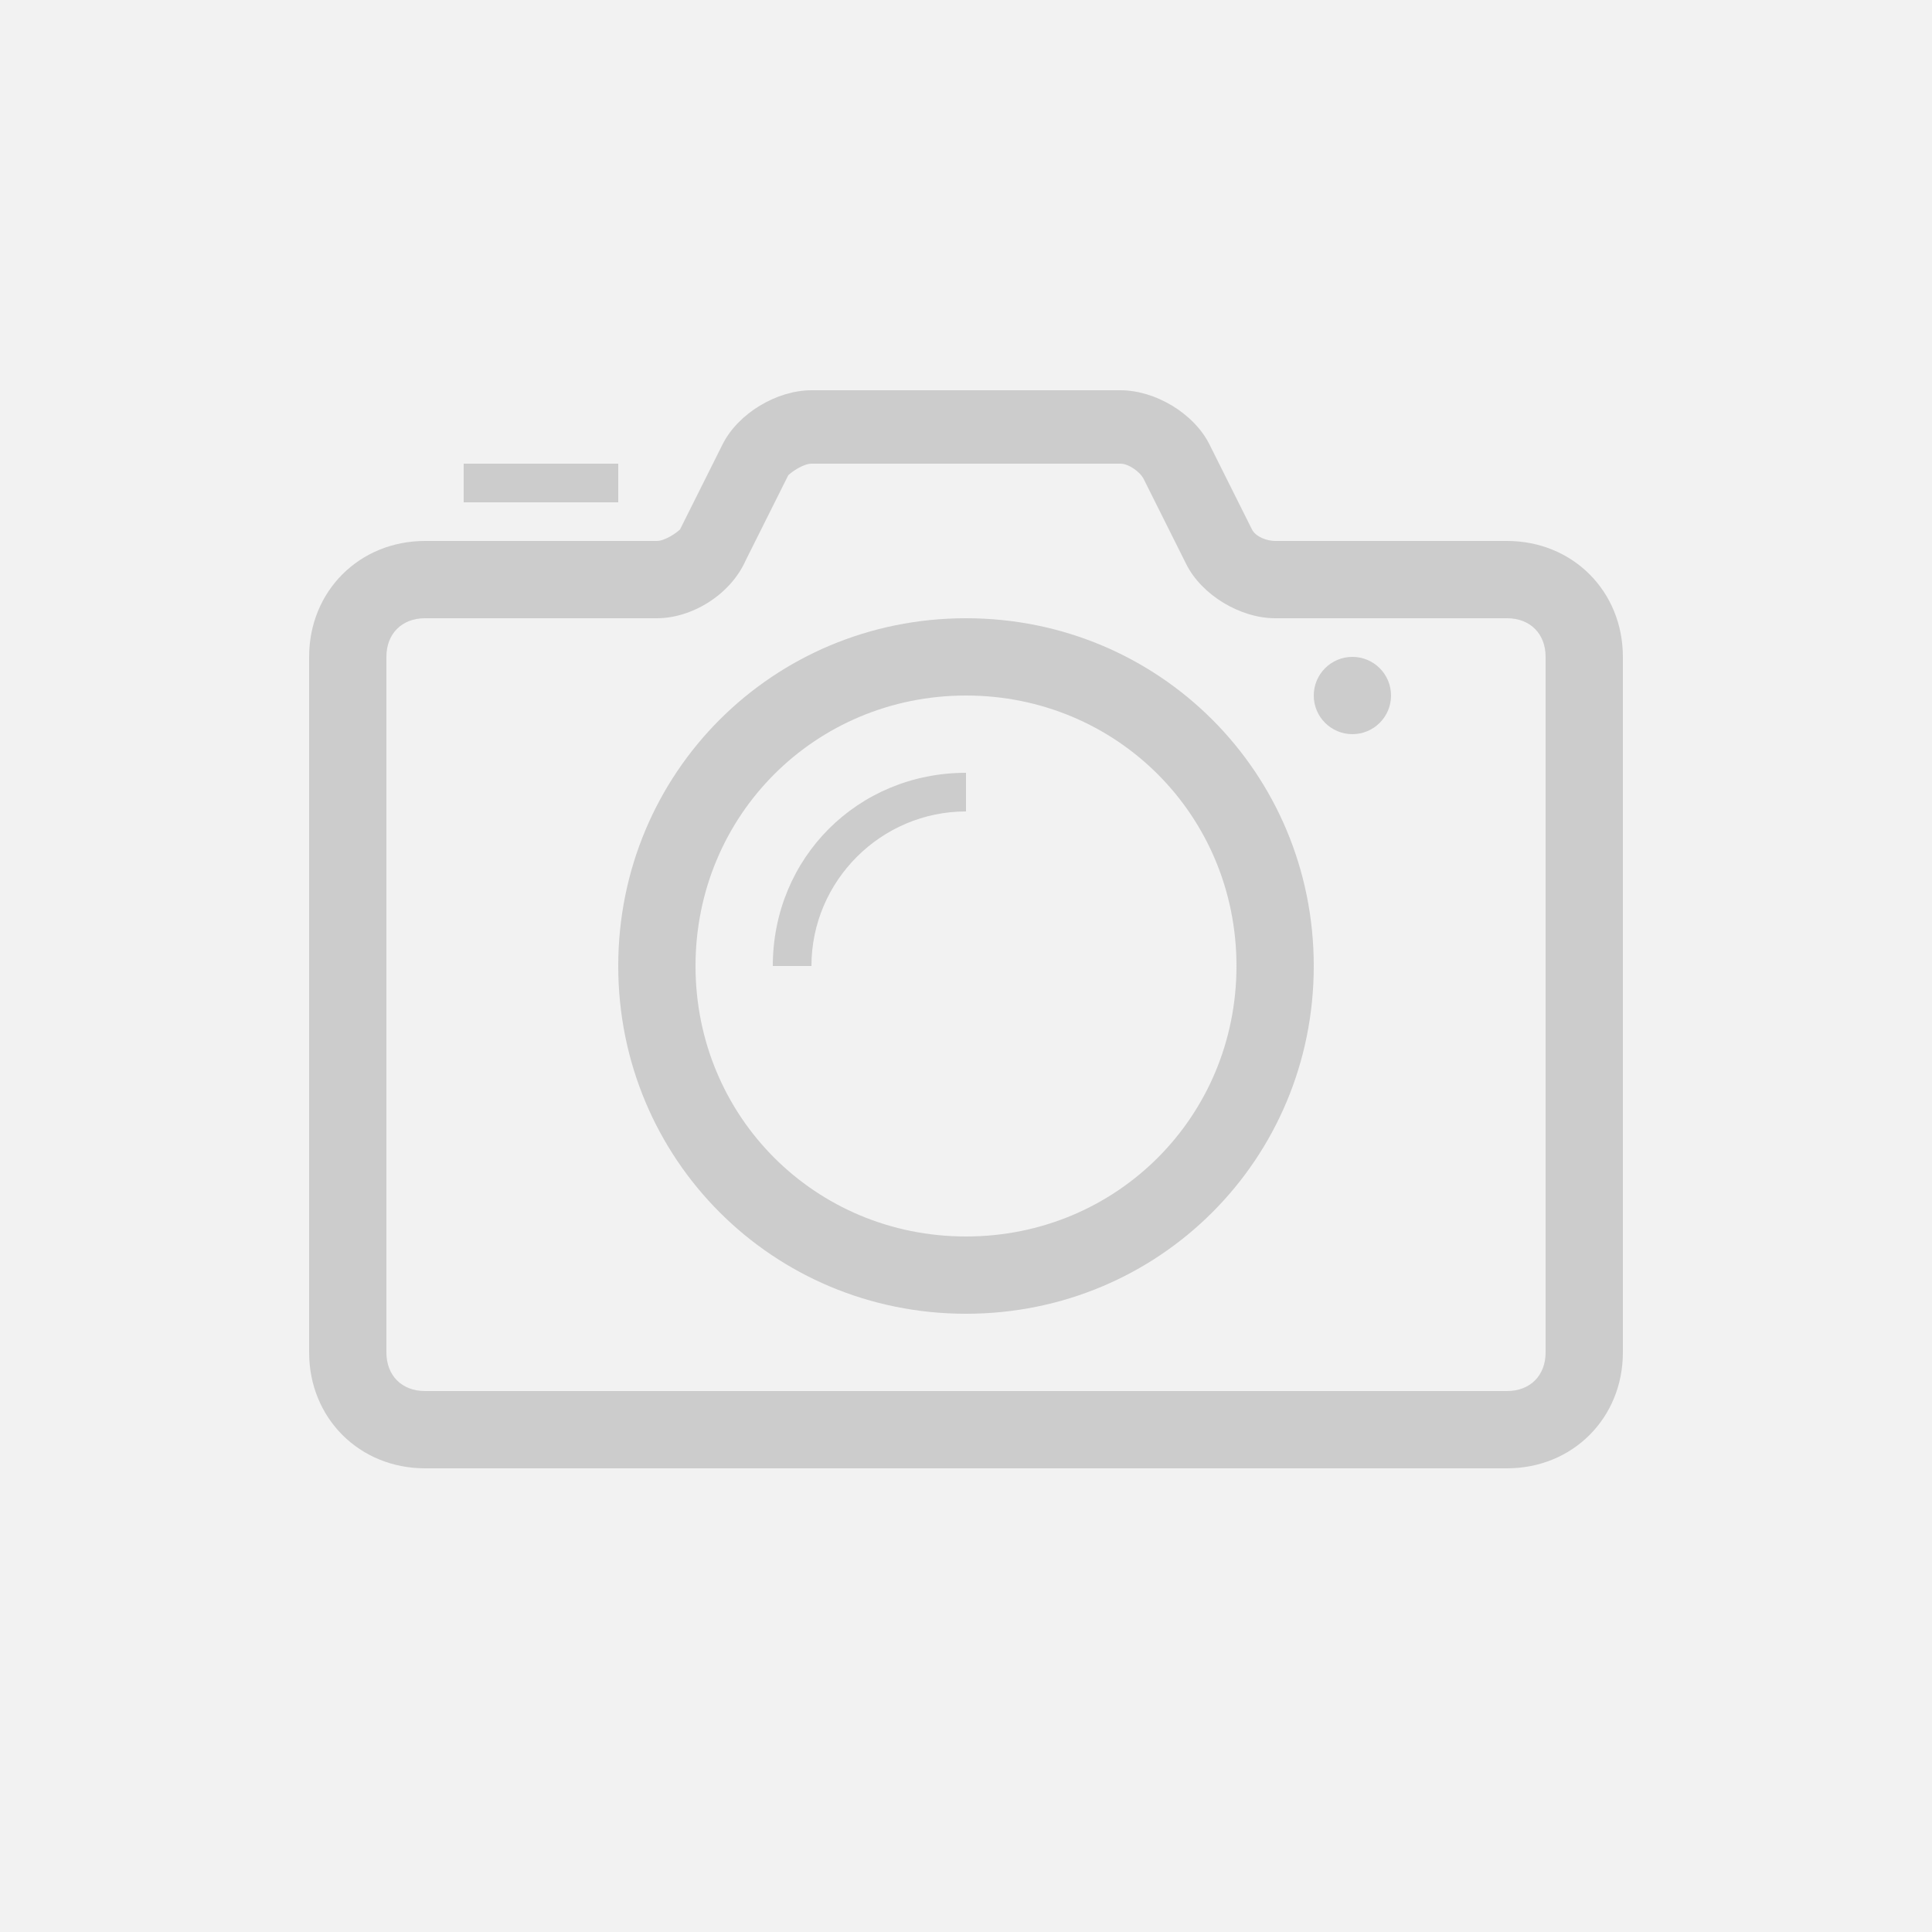
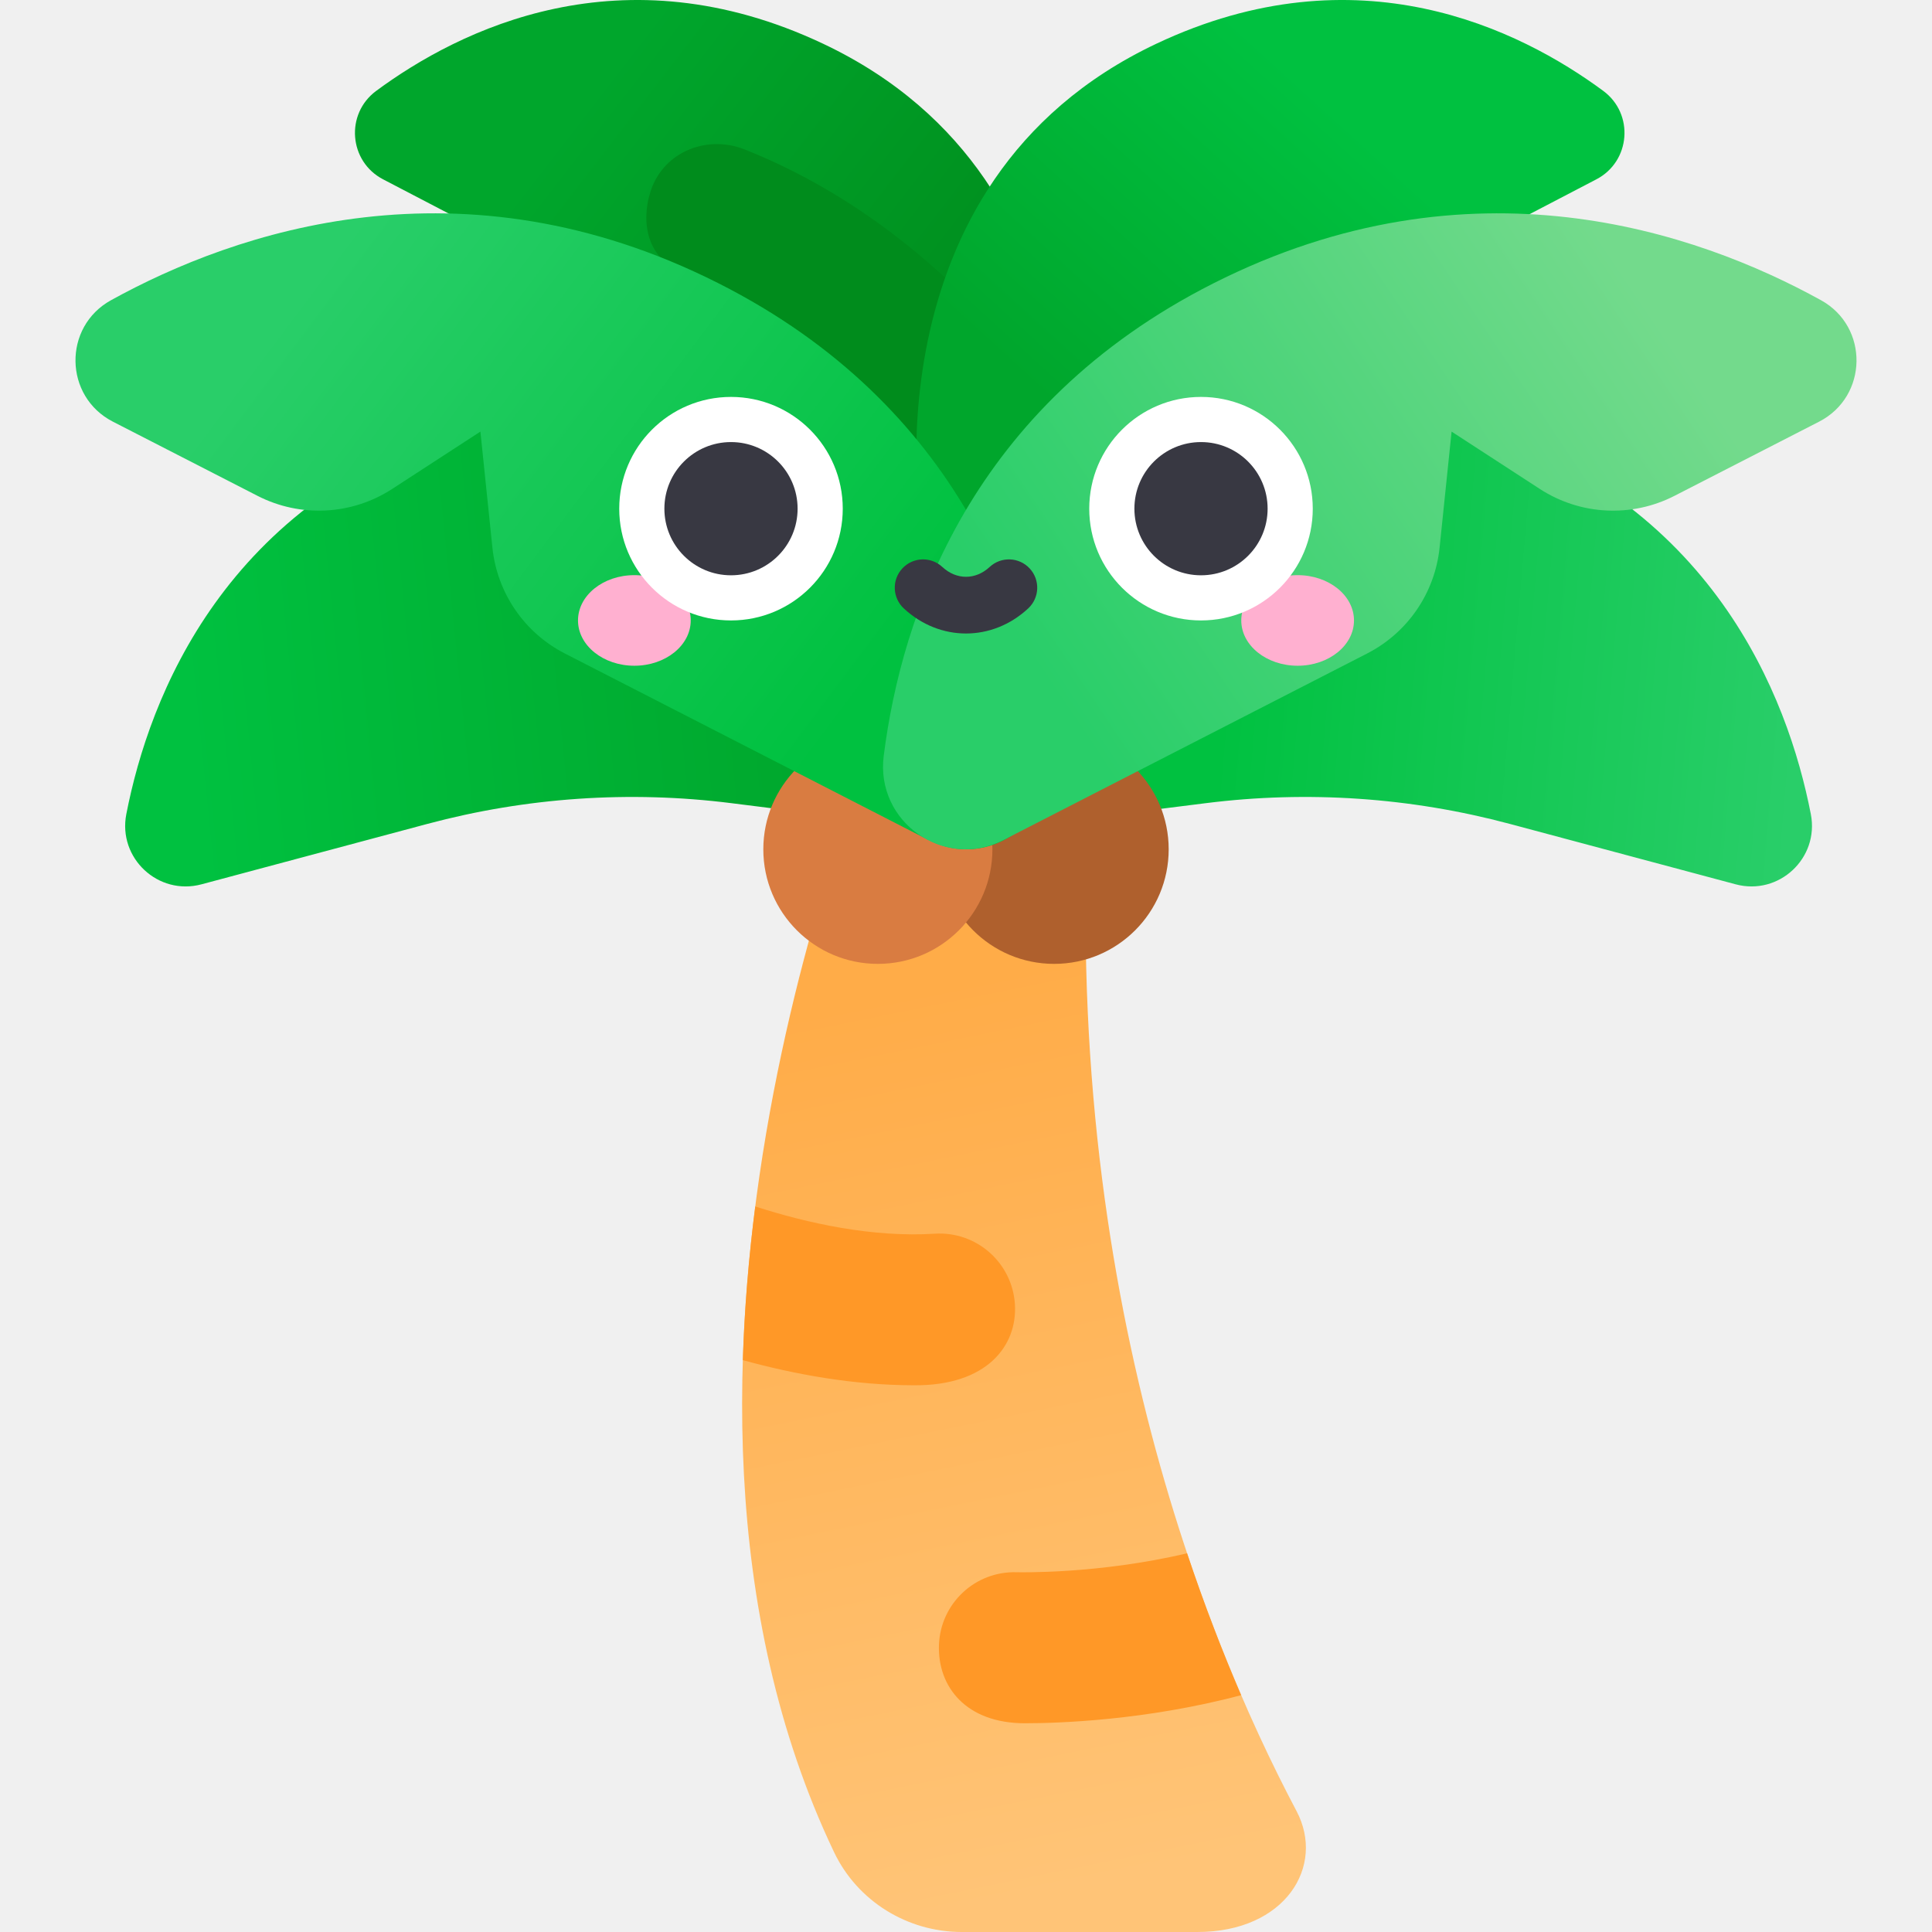
- <svg xmlns="http://www.w3.org/2000/svg" viewBox="0 0 50 50" fill="#ccc">
-   <rect width="100%" height="100%" fill="#f2f2f2" />
-   <path d="M39 38H11c-1.7 0-3-1.3-3-3V17c0-1.7 1.3-3 3-3h6c.2 0 .5-.2.6-.3l1.1-2.2c.4-.8 1.4-1.4 2.3-1.4h8c.9 0 1.9.6 2.3 1.4l1.1 2.2c.1.2.4.3.6.3h6c1.7 0 3 1.3 3 3v18c0 1.7-1.3 3-3 3zM11 16c-.6 0-1 .4-1 1v18c0 .6.4 1 1 1h28c.6 0 1-.4 1-1V17c0-.6-.4-1-1-1h-6c-.9 0-1.9-.6-2.3-1.4l-1.1-2.2c-.1-.2-.4-.4-.6-.4h-8c-.2 0-.5.2-.6.3l-1.1 2.2c-.4.9-1.4 1.5-2.3 1.5h-6z" />
-   <path d="M25 34c-5 0-9-4-9-9s4-9 9-9 9 4 9 9-4 9-9 9zm0-16c-3.9 0-7 3.1-7 7s3.1 7 7 7 7-3.1 7-7-3.1-7-7-7z" />
-   <circle cx="35" cy="18" r="1" />
-   <path d="M12 12h4v1h-4z" />
-   <path d="M25 21v-1c-2.8 0-5 2.2-5 5h1c0-2.2 1.8-4 4-4z" />
+ <svg xmlns="http://www.w3.org/2000/svg" xmlns:xlink="http://www.w3.org/1999/xlink" id="Layer_1" enable-background="new 0 0 512 512" height="512" viewBox="0 0 512 512" width="512">
+   <linearGradient id="lg1">
+     <stop offset="0" stop-color="#00a62c" />
+     <stop offset="1" stop-color="#00c140" />
+   </linearGradient>
+   <linearGradient id="SVGID_1_" gradientUnits="userSpaceOnUse" x1="218.565" x2="48.128" xlink:href="#lg1" y1="159.502" y2="176.748" />
+   <linearGradient id="lg2">
+     <stop offset="0" stop-color="#00c140" />
+     <stop offset="1" stop-color="#29ce69" />
+   </linearGradient>
+   <linearGradient id="SVGID_2_" gradientUnits="userSpaceOnUse" x1="325.666" x2="477.842" xlink:href="#lg2" y1="163.34" y2="176.529" />
+   <linearGradient id="SVGID_3_" gradientUnits="userSpaceOnUse" x1="235.727" x2="283.965" y1="263.667" y2="500.373">
+     <stop offset="0" stop-color="#ffac48" />
+     <stop offset="1" stop-color="#ffc477" />
+   </linearGradient>
+   <linearGradient id="SVGID_4_" gradientUnits="userSpaceOnUse" x1="258.717" x2="156.251" y1="104.35" y2="25.218">
+     <stop offset="0" stop-color="#008c1c" />
+     <stop offset="1" stop-color="#00a62c" />
+   </linearGradient>
+   <linearGradient id="SVGID_5_" gradientUnits="userSpaceOnUse" x1="283.993" x2="357.037" xlink:href="#lg1" y1="112.516" y2="32.37" />
+   <linearGradient id="SVGID_6_" gradientUnits="userSpaceOnUse" x1="230.194" x2="84.105" xlink:href="#lg2" y1="181.891" y2="72.324" />
+   <linearGradient id="SVGID_7_" gradientUnits="userSpaceOnUse" x1="275.043" x2="431.277" y1="177.486" y2="72.992">
+     <stop offset="0" stop-color="#29ce69" />
+     <stop offset="1" stop-color="#73da8c" />
+   </linearGradient>
+   <path d="m279.357 173.904s-58.404-91.409-154.456-61.64c-65.39 20.266-85.347 72.319-91.424 103.488-2.274 11.662 8.444 21.672 19.922 18.602l59.847-16.01c26.248-7.022 53.607-8.889 80.566-5.498l37.884 4.765z" fill="url(#SVGID_1_)" />
+   <path d="m234.008 173.904s58.404-91.409 154.457-61.64c65.39 20.266 85.347 72.319 91.424 103.488 2.274 11.662-8.444 21.672-19.922 18.602l-59.846-16.01c-26.248-7.022-53.607-8.889-80.566-5.498l-37.884 4.765z" fill="url(#SVGID_2_)" />
+   <path d="m232.643 194.726s-72.542 168.451-11.594 296.143c6.198 12.983 19.439 21.131 33.826 21.131h62.437c23.393 0 33.976-17.502 26.281-32.049-25.354-47.929-65.263-147.592-53.924-285.225z" fill="url(#SVGID_3_)" />
+   <circle cx="279.357" cy="225.081" fill="#af602d" r="30.356" />
+   <circle cx="232.643" cy="225.081" fill="#d97c41" r="30.356" />
+   <path d="m280.39 140.807s16.157-92.149-62.253-129.215c-53.379-25.234-96.407-3.777-118.439 12.493-8.243 6.088-7.265 18.698 1.821 23.437l78.837 41.116 44.259 52.17h55.775z" fill="url(#SVGID_4_)" />
+   <path d="m197.341 39.607c-10.523-4.164-22.341 1.108-25.205 12.056 0 0-5.199 15.672 10.122 21.276 8.977 3.283 19.917 9.617 29.116 16.188-.012-.049-.017 14.94-.018 36.051l13.26 15.63h55.774s2.256-12.868.991-30.921c-18.232-27.583-47.373-55.771-84.04-70.28z" fill="#008c1c" />
+   <path d="m244.185 140.807s-16.157-92.149 62.253-129.215c53.379-25.234 96.407-3.778 118.439 12.493 8.243 6.088 7.265 18.698-1.821 23.437l-78.837 41.116-44.26 52.17h-55.774z" fill="url(#SVGID_5_)" />
+   <path d="m127.312 114.378-23.379 15.196c-10.709 6.961-24.323 7.659-35.688 1.829l-38.32-19.656c-12.989-6.662-13.289-25.133-.508-32.186 32.945-18.18 92.86-38.944 161.036-4.464 64.235 32.487 82.637 87.891 87.356 125.24 2.21 17.496-16.031 30.335-31.723 22.286l-96.409-49.451c-10.726-5.502-17.944-16.052-19.184-28.043z" fill="url(#SVGID_6_)" />
+   <path d="m384.688 114.378 23.379 15.196c10.709 6.961 24.323 7.659 35.688 1.829l38.32-19.656c12.989-6.662 13.289-25.133.508-32.186-32.945-18.18-92.86-38.944-161.036-4.464-64.235 32.487-82.637 87.891-87.356 125.24-2.21 17.496 16.031 30.335 31.722 22.286l96.409-49.451c10.726-5.502 17.944-16.052 19.184-28.043z" fill="url(#SVGID_7_)" />
+   <ellipse cx="168.114" cy="164.423" fill="#ffb0d0" rx="14.936" ry="12.003" />
+   <ellipse cx="343.885" cy="164.423" fill="#ffb0d0" rx="14.936" ry="12.003" />
+   <circle cx="193.721" cy="134.806" fill="#fff" r="29.618" />
+   <circle cx="318.279" cy="134.806" fill="#fff" r="29.618" />
+   <g fill="#383842">
+     <circle cx="193.721" cy="134.806" r="17.652" />
+     <circle cx="318.279" cy="134.806" r="17.652" />
+     <path d="m256 167.883c-5.851 0-11.702-2.213-16.476-6.638-3.038-2.816-3.217-7.562-.401-10.599 2.817-3.037 7.562-3.217 10.599-.401 3.755 3.481 8.8 3.481 12.555 0 3.038-2.817 7.783-2.637 10.599.401s2.637 7.783-.401 10.599c-4.773 4.426-10.624 6.638-16.475 6.638z" />
+   </g>
+   <path d="m268.961 345.645c-.695-11.023-10.193-19.395-21.22-18.701-16.498 1.039-33.663-2.732-47.592-7.221-1.678 13.107-2.856 26.761-3.292 40.727 13.729 3.783 29.425 6.663 45.41 6.663 19.211.151 27.39-10.444 26.694-21.468z" fill="#ff9827" />
+   <path d="m269.472 416.657c-11.051-.358-20.261 8.276-20.639 19.305-.378 11.038 7.167 20.719 22.767 20.719 8.642 0 31.971-.711 57.321-7.445-4.805-11.151-9.687-23.706-14.332-37.599-23.546 5.575-44.808 5.029-45.117 5.02z" fill="#ff9827" />
</svg>
